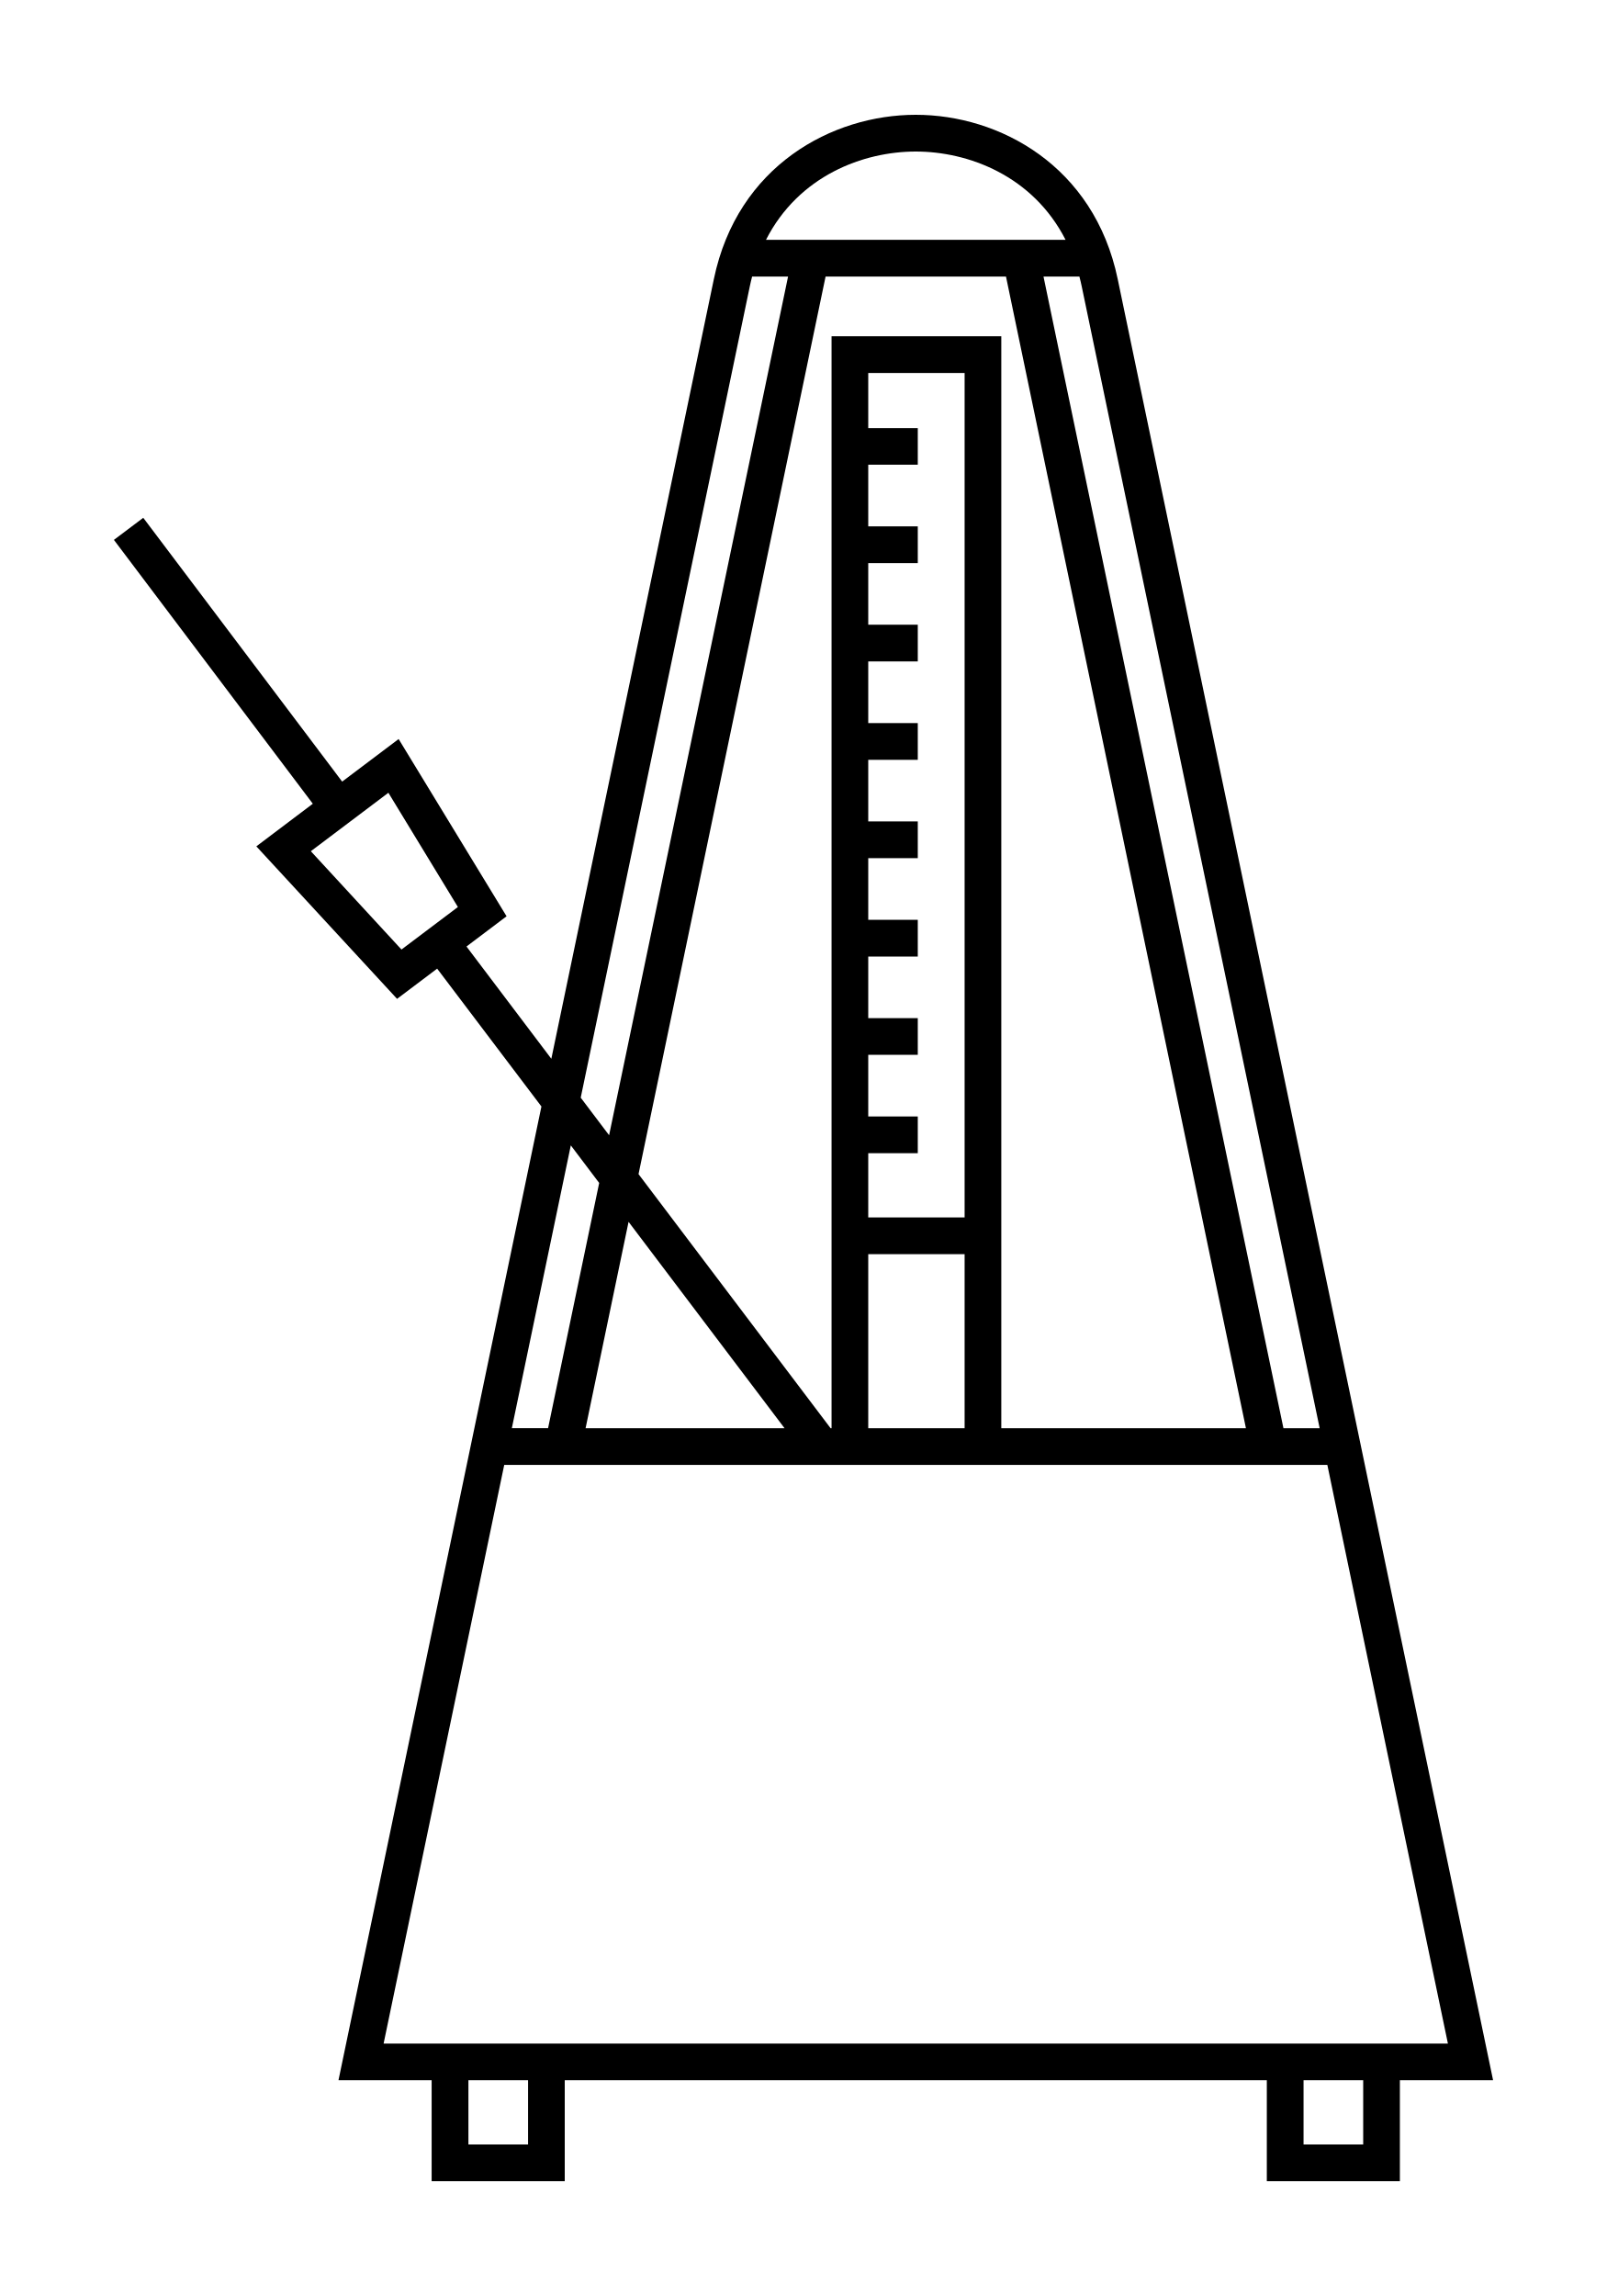
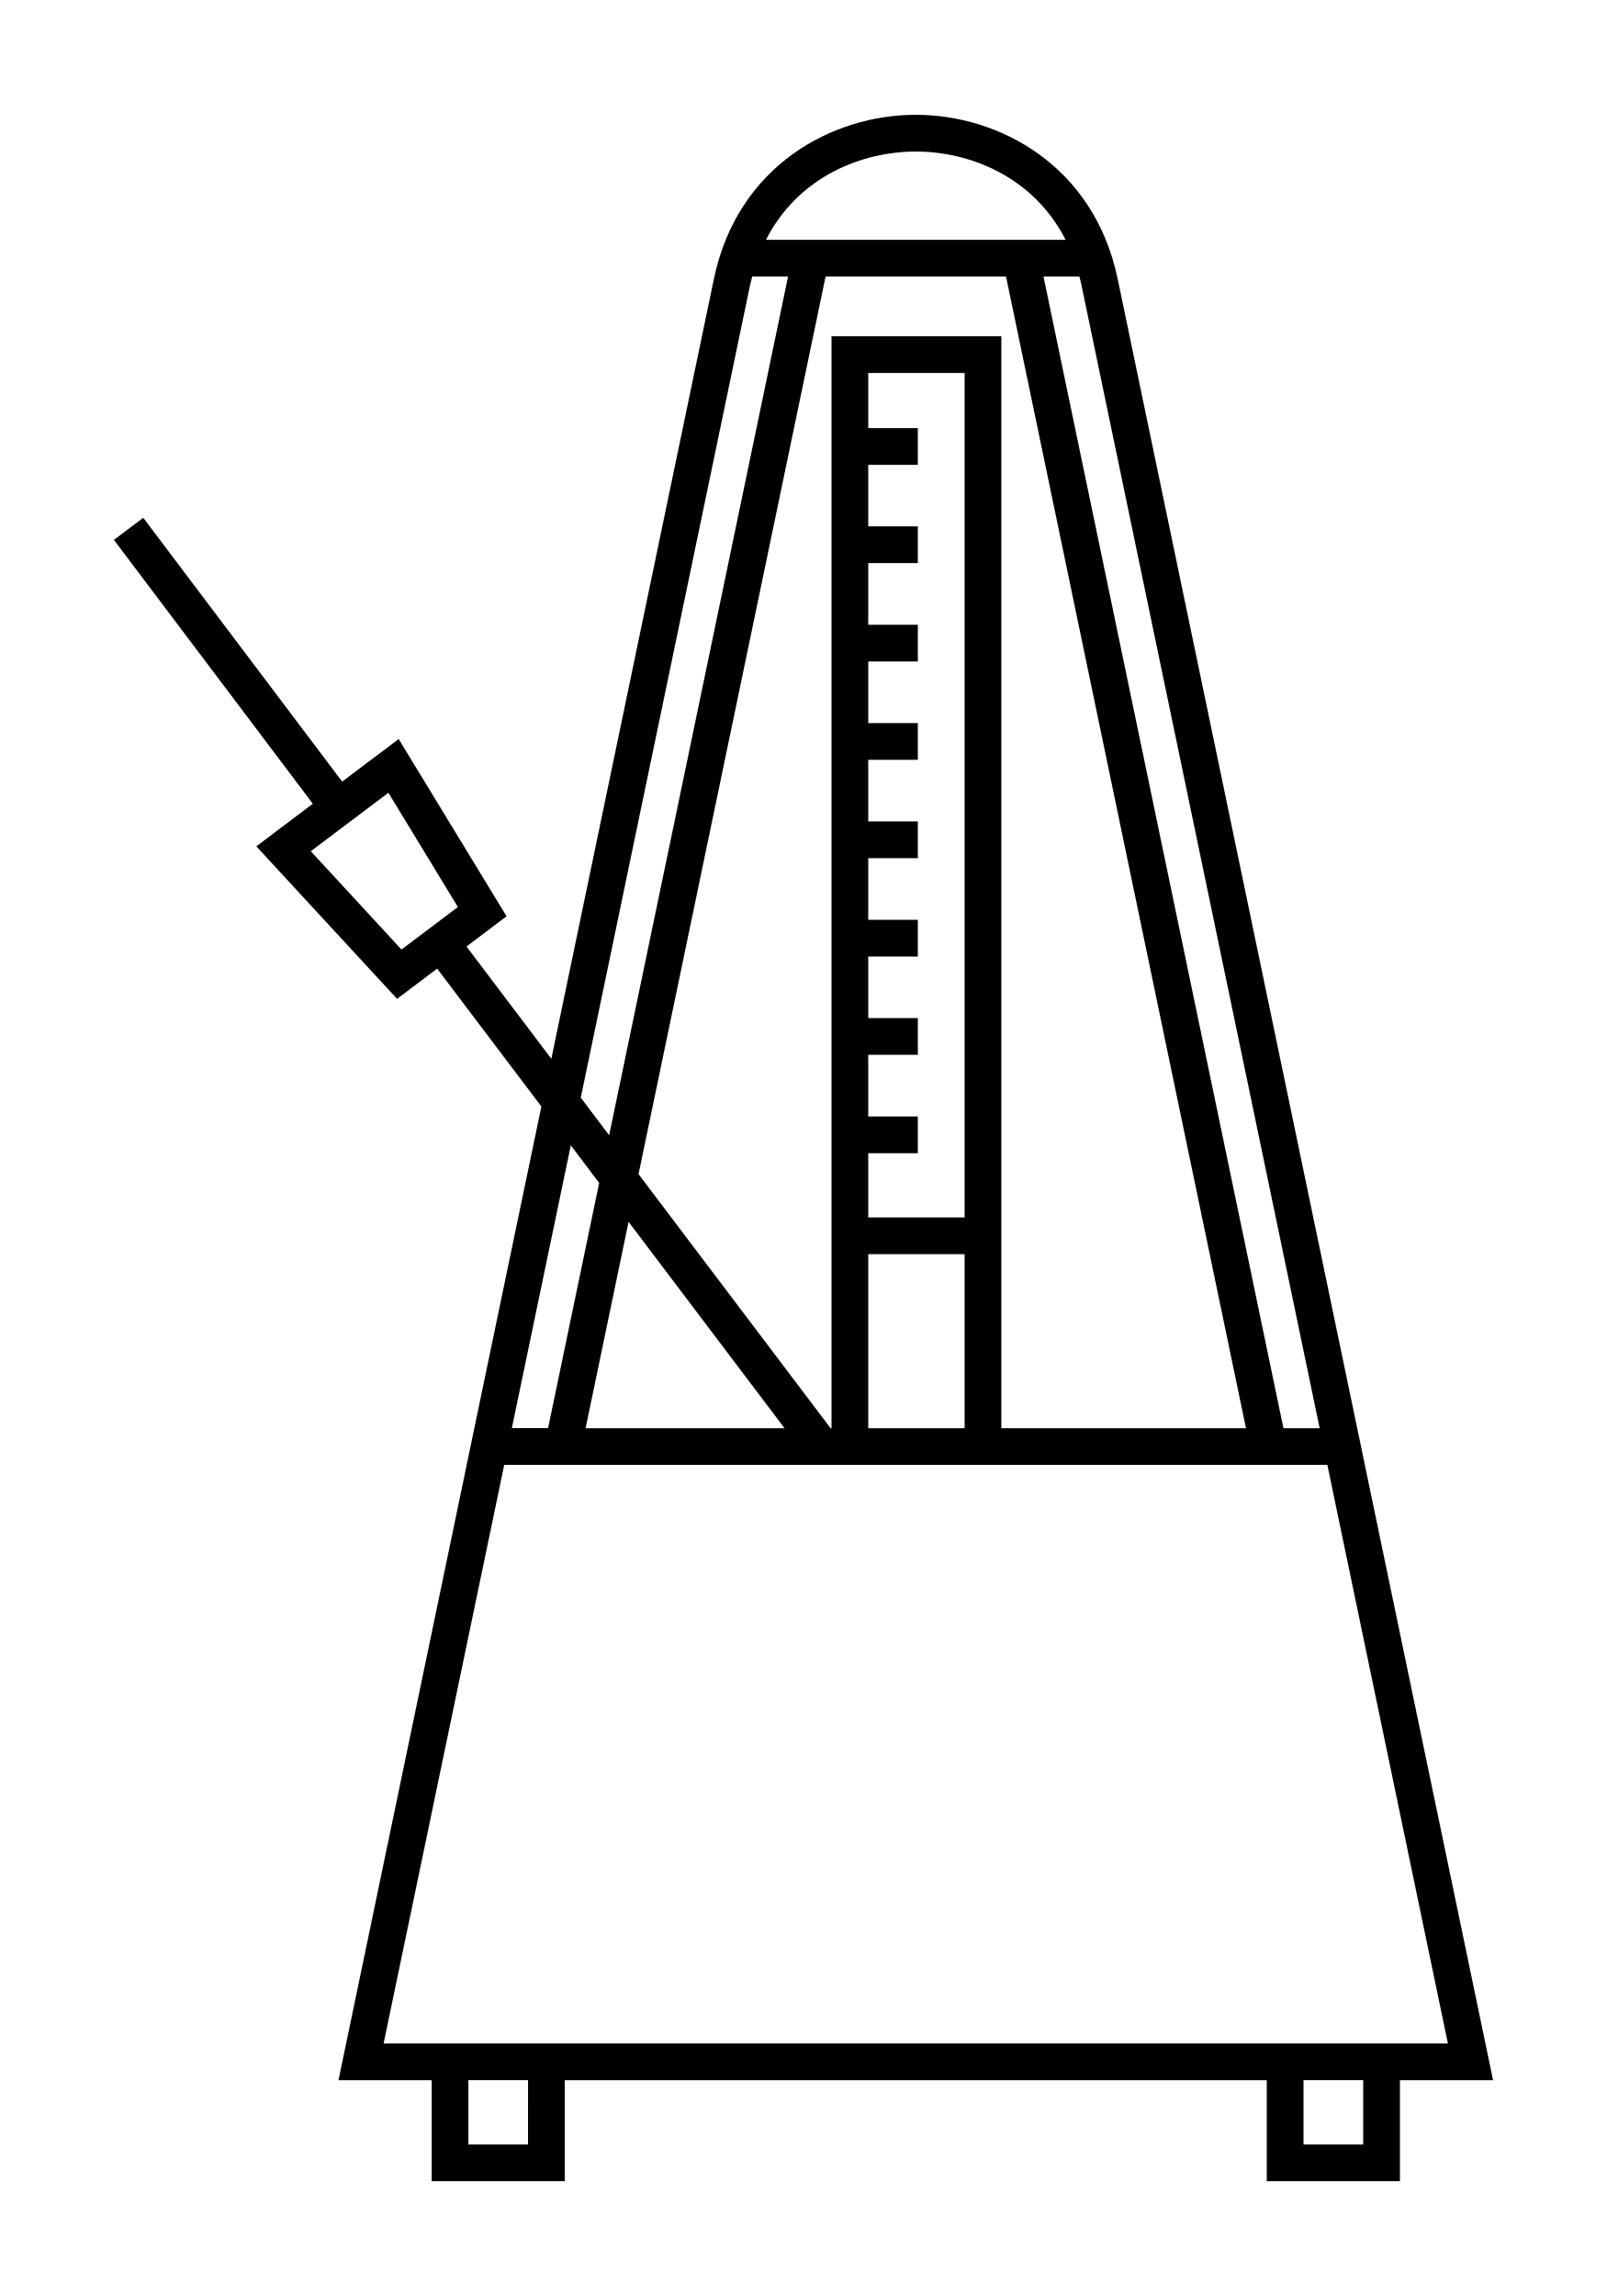
- <svg xmlns="http://www.w3.org/2000/svg" fill="#000000" height="50" width="35" version="1.1" id="Capa_1" viewBox="0 0 35 50" xml:space="preserve">
-   <defs id="defs1" />
-   <path d="M 32.519,45.301 24.343,6.076 C 23.828,3.606 21.763,2.5 19.945,2.5 18.127,2.5 16.062,3.606 15.548,6.076 L 12.008,23.057 10.16,20.612 11.033,19.954 8.682,16.094 7.452,17.021 3.12,11.276 2.481,11.757 6.813,17.503 5.583,18.431 8.648,21.752 9.521,21.094 11.792,24.096 7.372,45.301 H 9.401 V 47.5 H 12.3 V 45.301 H 27.591 V 47.5 h 2.898 V 45.301 Z M 6.77,18.537 8.459,17.264 9.973,19.752 8.744,20.678 Z M 28.742,31.102 H 27.953 L 22.727,6.022 h 0.782 c 0.018,0.071 0.036,0.143 0.051,0.217 z m -9.832,-5.989 h 1.079 v -0.8 h -1.079 v -1.342 h 1.079 V 22.172 h -1.079 v -1.342 h 1.079 v -0.8 h -1.079 v -1.342 h 1.079 v -0.8 h -1.079 v -1.342 h 1.079 v -0.8 h -1.079 v -1.342 h 1.079 v -0.8 h -1.079 v -1.342 h 1.079 v -0.8 h -1.079 v -1.342 h 1.079 V 9.322 H 18.91 V 8.123 h 2.099 V 26.512 h -2.099 z m 0,2.199 h 2.099 v 3.79 H 18.91 Z M 18.111,7.323 V 31.102 h -0.021 L 13.907,25.569 17.981,6.022 h 3.929 l 5.226,25.08 h -5.328 V 7.323 Z M 17.087,31.102 H 12.754 L 13.69,26.608 Z M 19.945,3.3 c 1.142,0 2.549,0.524 3.263,1.923 h -6.525 c 0.713,-1.399 2.121,-1.923 3.262,-1.923 z m -3.615,2.939 c 0.015,-0.074 0.033,-0.146 0.051,-0.217 h 0.783 l -3.898,18.7 -0.618,-0.818 z m -3.28,19.522 -1.113,5.34 h -0.789 l 1.284,-6.158 z m -2.068,6.14 H 28.909 L 31.535,44.502 H 8.355 Z m 0.519,14.799 h -1.299 v -1.399 h 1.299 z m 18.189,0 h -1.299 v -1.399 h 1.299 z" id="path1" style="stroke-width:0.1" />
+ <svg xmlns="http://www.w3.org/2000/svg" xml:space="preserve" width="35" height="50">
+   <path d="M32.519 45.301 24.343 6.076c-.515-2.47-2.58-3.576-4.398-3.576s-3.883 1.106-4.397 3.576l-3.54 16.981-1.848-2.445.873-.658-2.35-3.86-1.231.927-4.332-5.745-.639.481 4.332 5.746-1.23.928 3.065 3.321.873-.658 2.27 3.002-4.419 21.205h2.03V47.5H12.3v-2.199h15.29V47.5h2.9v-2.199ZM6.769 18.537l1.69-1.273 1.514 2.488-1.229.926Zm21.973 12.565h-.789l-5.226-25.08h.782q.029.106.051.217zm-9.832-5.989h1.08v-.8h-1.08v-1.342h1.08v-.8h-1.08V20.83h1.08v-.8h-1.08v-1.342h1.08v-.8h-1.08v-1.342h1.08v-.8h-1.08v-1.341h1.08v-.8h-1.08v-1.342h1.08v-.8h-1.08v-1.341h1.08v-.8h-1.08v-1.2h2.099v18.39H18.91zm0 2.199h2.099v3.79H18.91Zm-.8-19.989v23.779h-.02l-4.183-5.533 4.074-19.547h3.93l5.226 25.08h-5.328V7.323Zm-1.023 23.779h-4.333l.936-4.494ZM19.945 3.3c1.142 0 2.55.523 3.263 1.922h-6.525c.713-1.399 2.12-1.922 3.262-1.922M16.33 6.239q.024-.11.052-.217h.782l-3.897 18.7-.618-.818zM13.05 25.76l-1.113 5.34h-.789l1.284-6.158zm-2.068 6.14h17.927l2.626 12.6H8.355Zm.518 14.8h-1.299v-1.4h1.3zm18.19 0h-1.3v-1.4h1.3z" style="stroke-width:.1" />
</svg>
